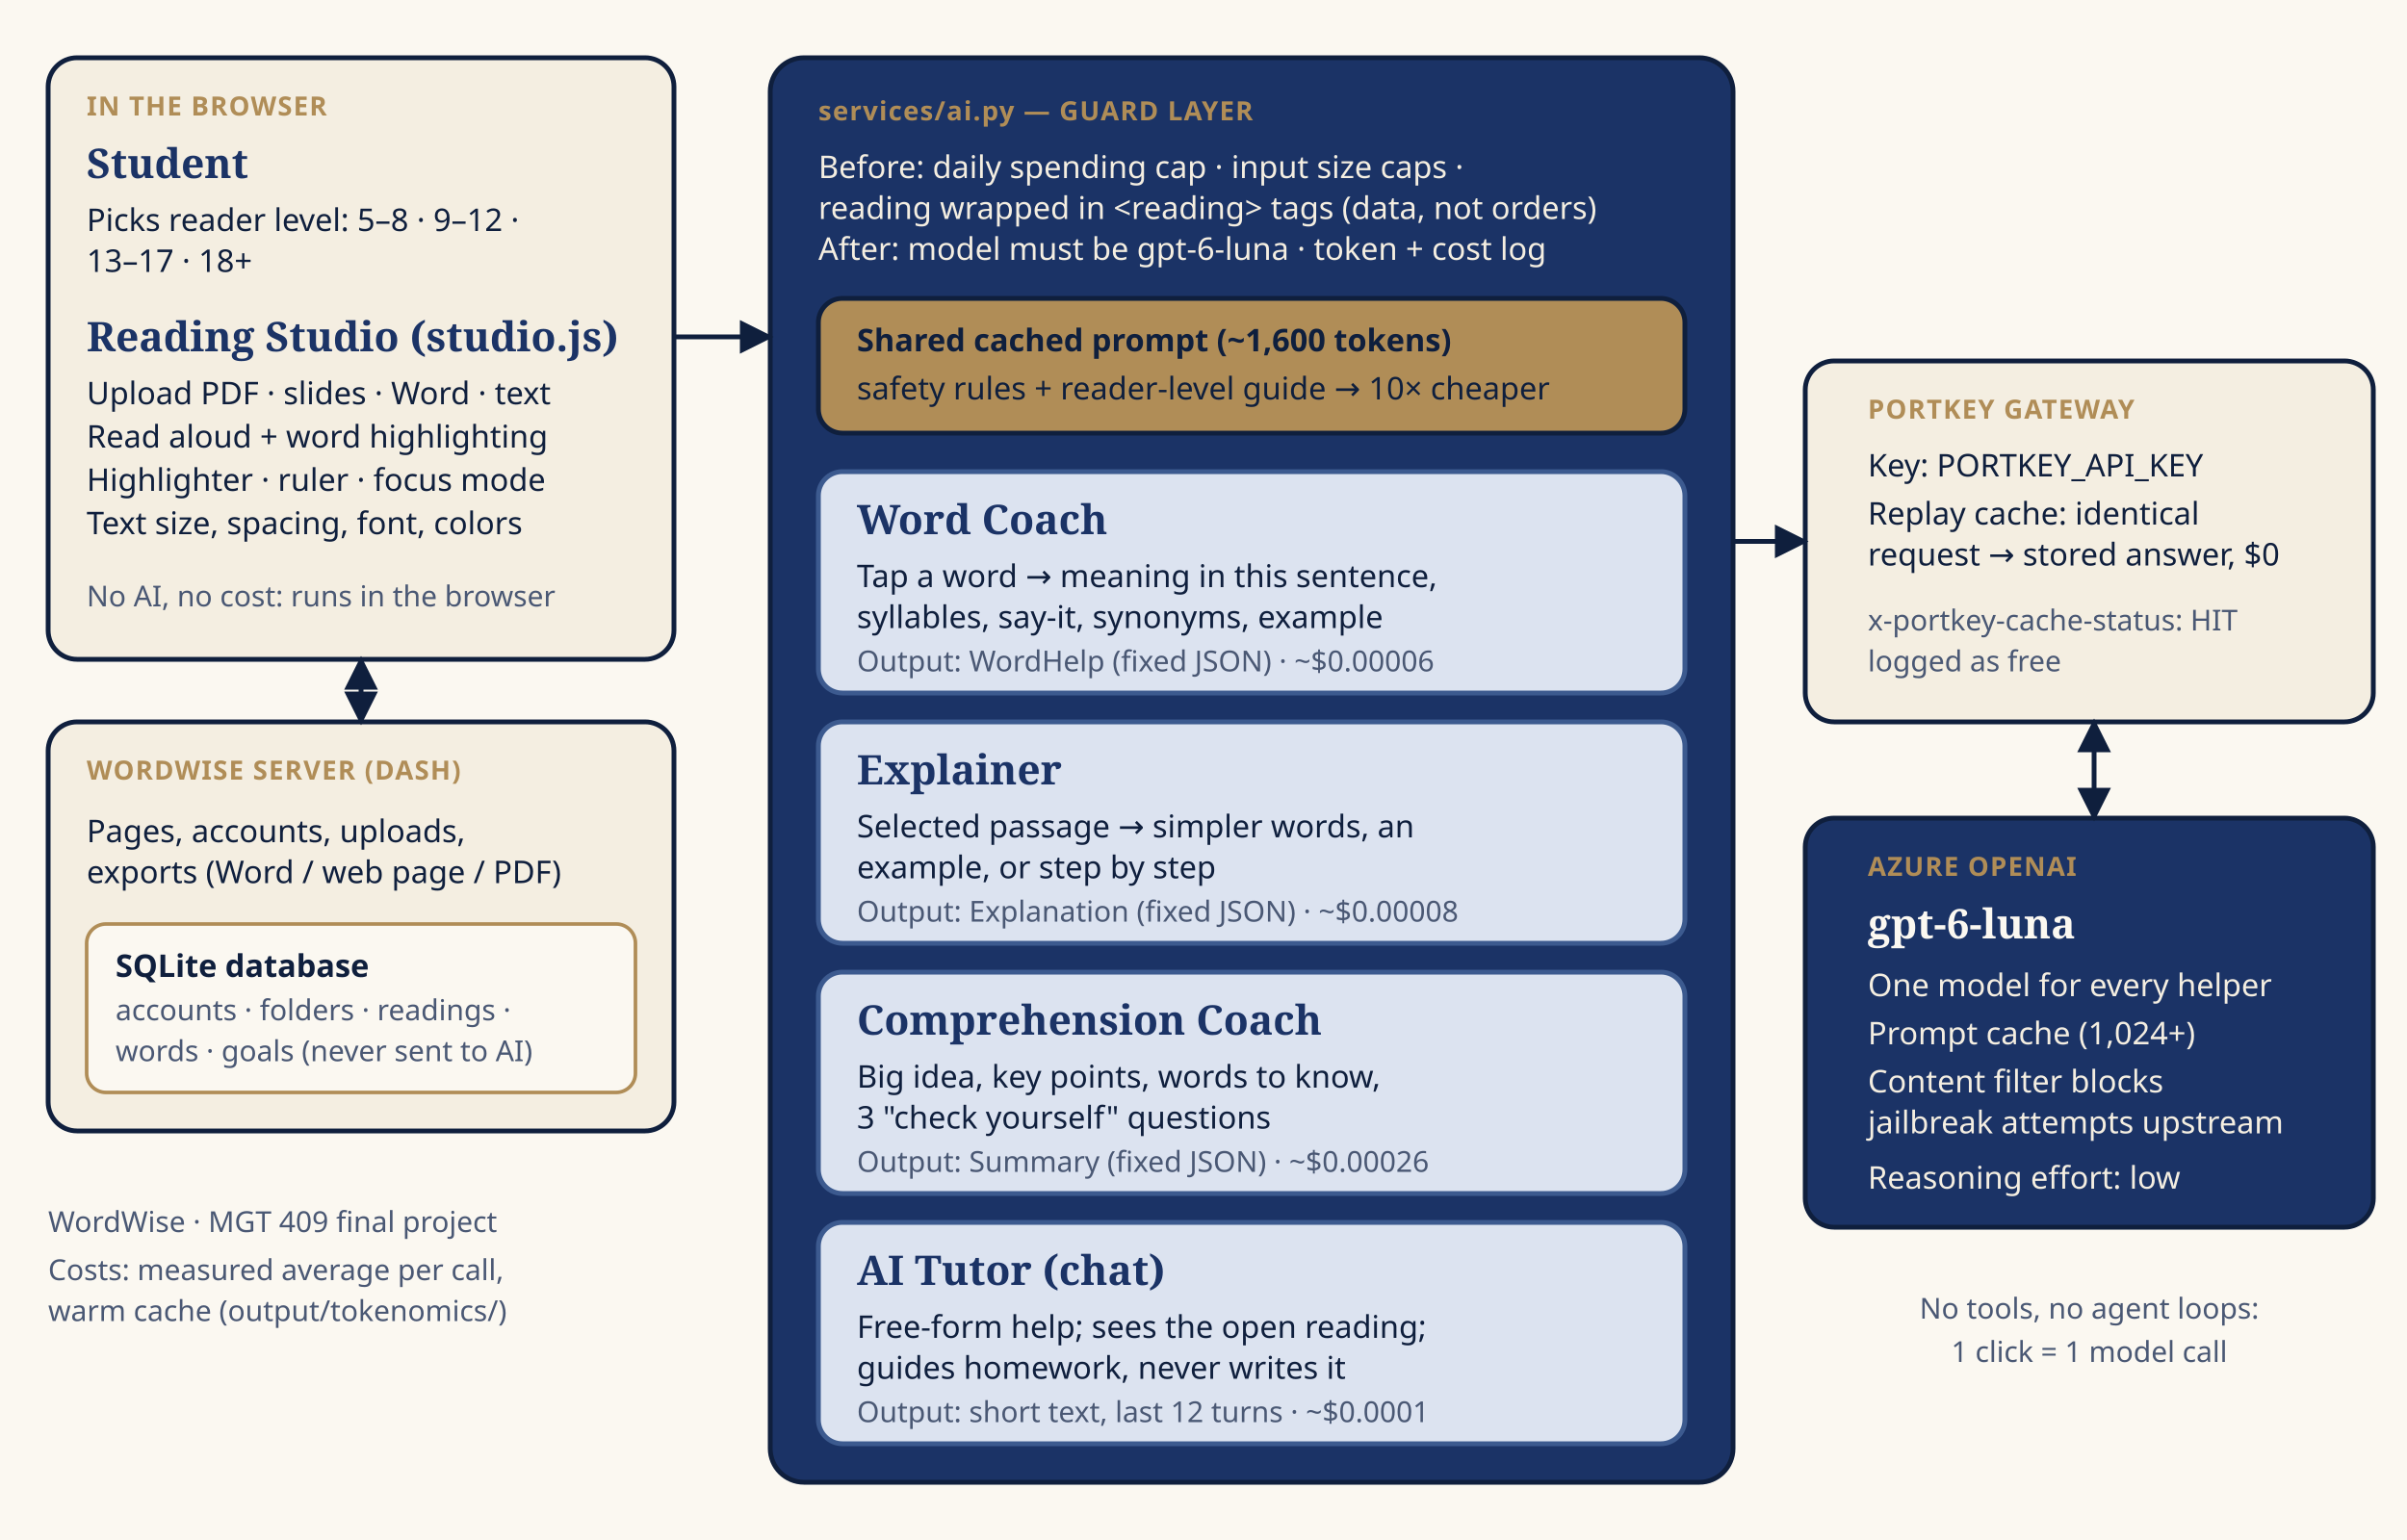
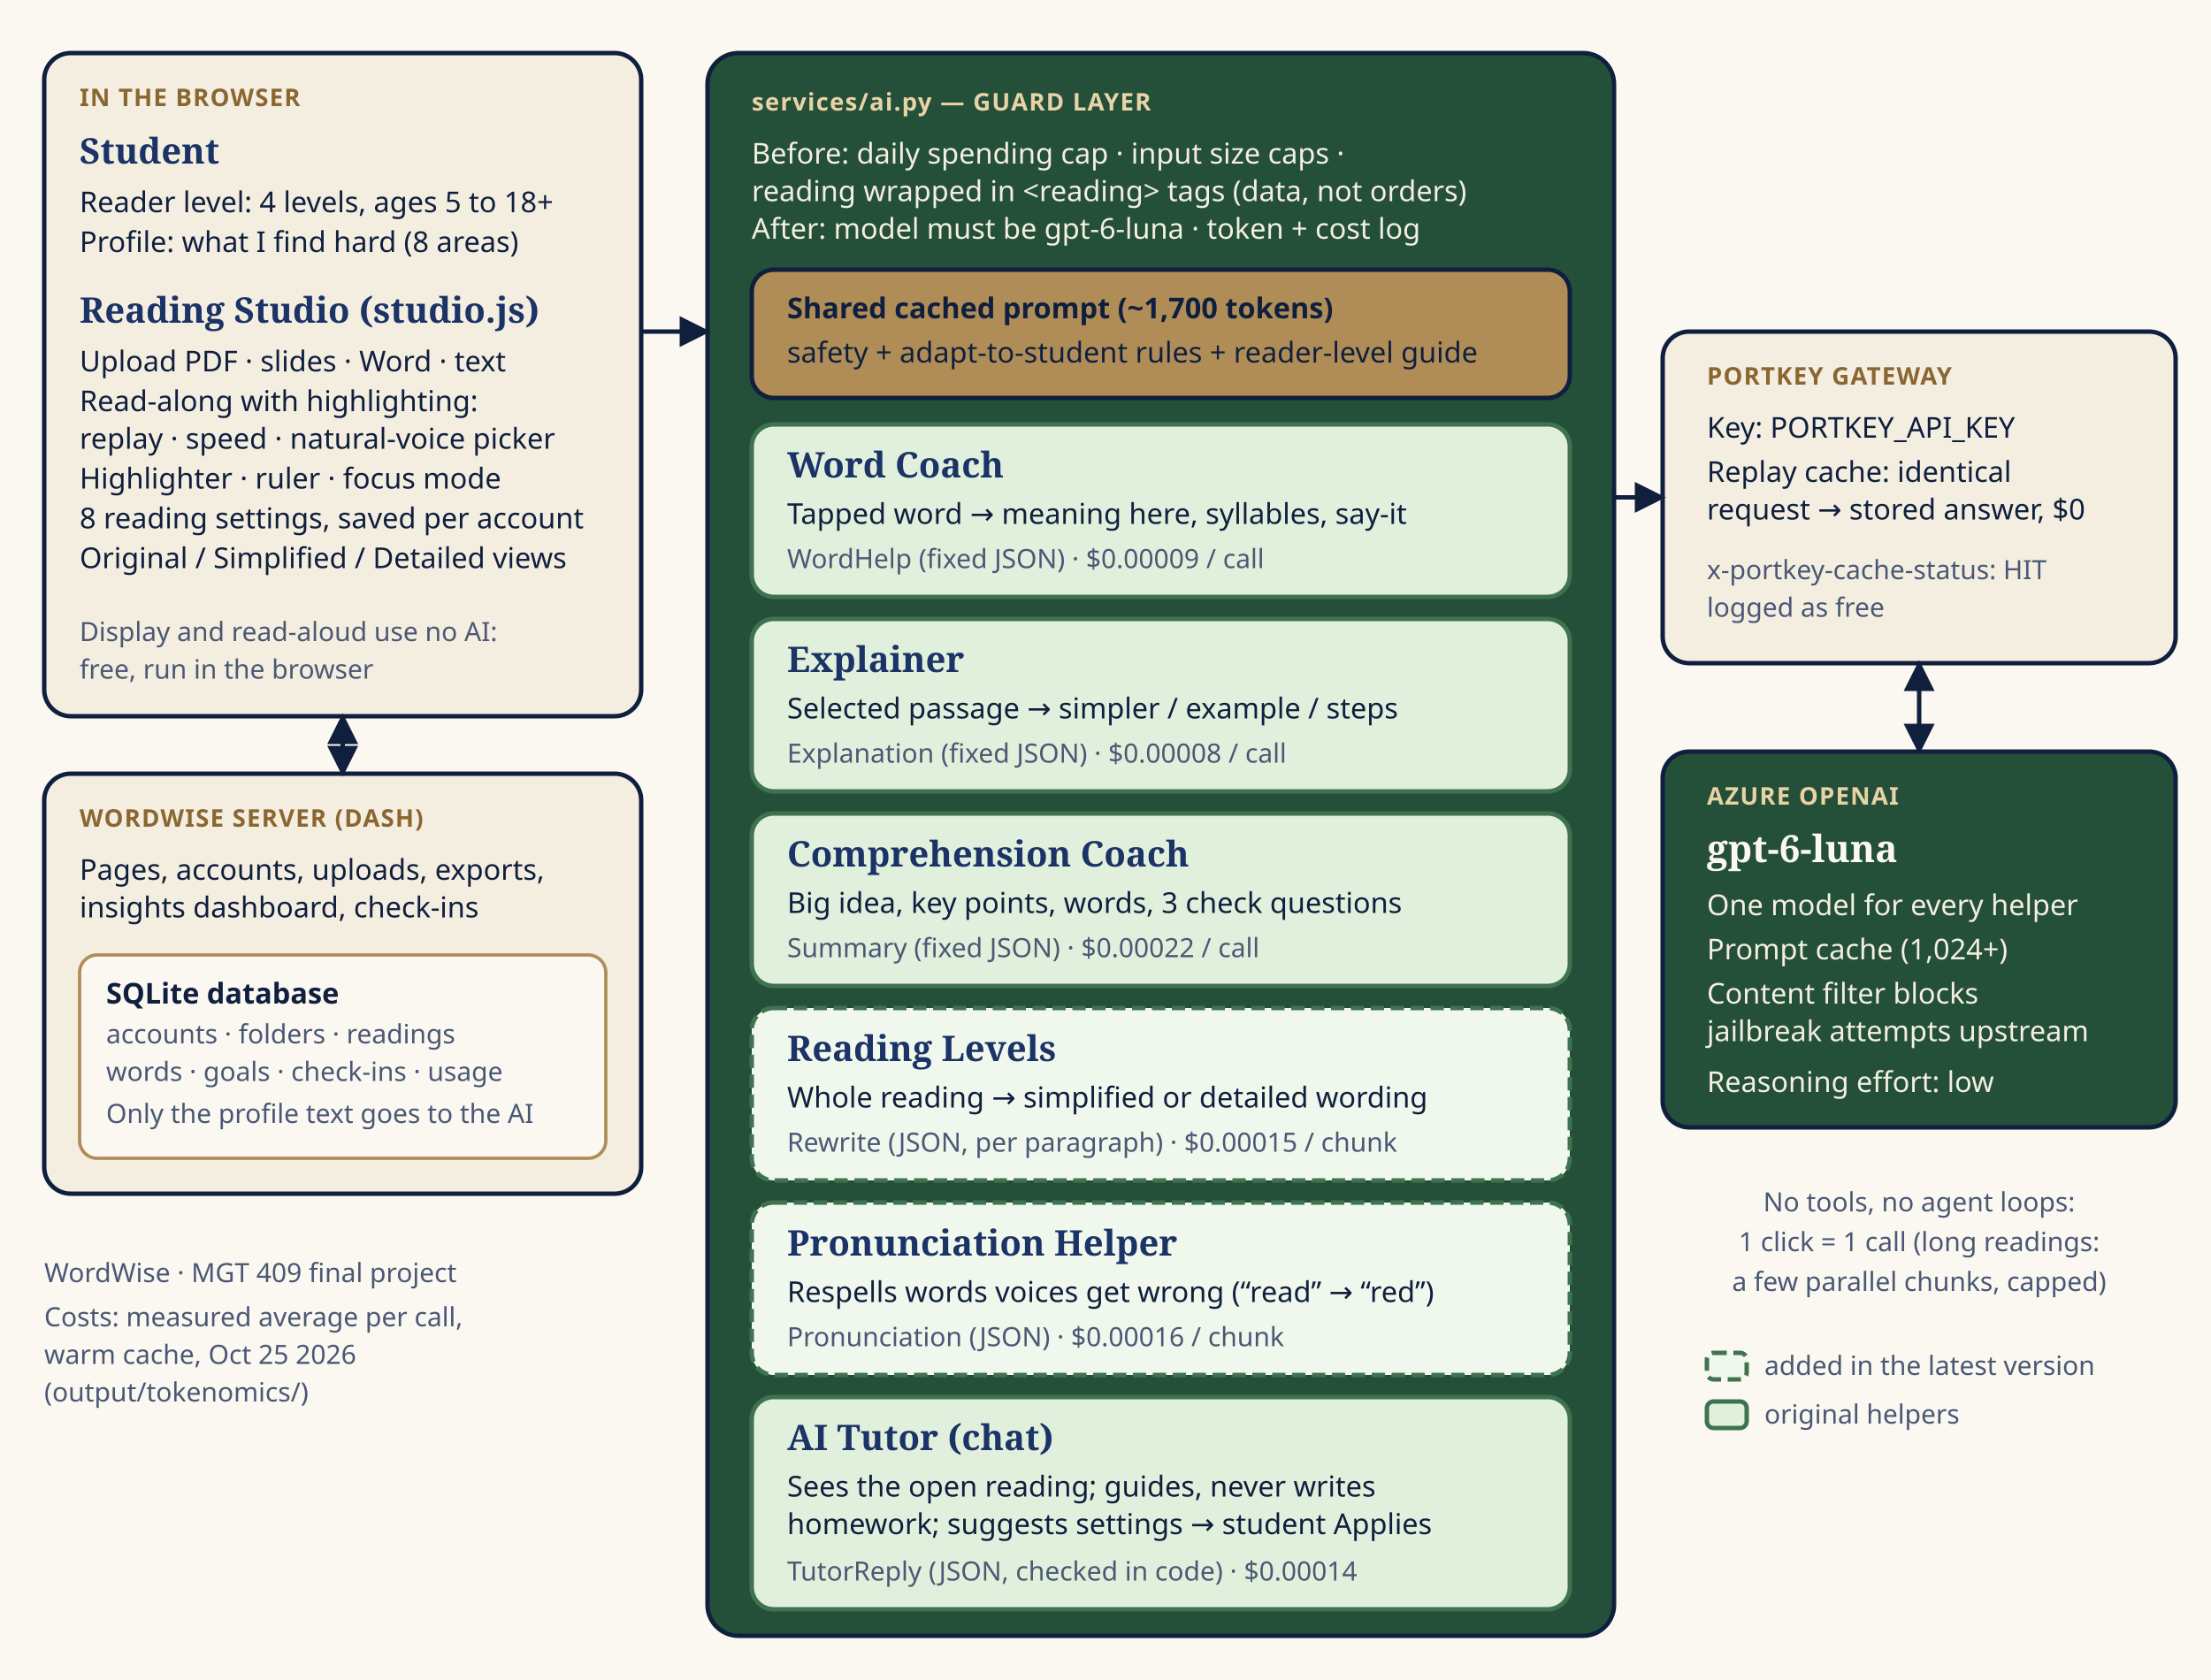
- <svg xmlns="http://www.w3.org/2000/svg" viewBox="0 0 1000 640" font-family="Atkinson Hyperlegible, Verdana, sans-serif" role="img" aria-labelledby="t d">
+ <svg xmlns="http://www.w3.org/2000/svg" viewBox="0 0 1000 760" font-family="Atkinson Hyperlegible, Verdana, sans-serif" role="img" aria-labelledby="t d">
  <defs>
    <marker id="arr" viewBox="0 0 10 10" refX="9" refY="5" markerWidth="7" markerHeight="7" orient="auto-start-reverse">
      <path d="M0,0 L10,5 L0,10 z" fill="#0F1F3D" />
    </marker>
    <style>
      .box { fill:#F4EEE1; stroke:#0F1F3D; stroke-width:2; }
-       .navy { fill:#1B3366; stroke:#0F1F3D; stroke-width:2; }
-       .agent { fill:#DCE3F0; stroke:#3C5A8F; stroke-width:2; }
-       .h { font-family:'Libre Baskerville', Georgia, serif; font-weight:700; fill:#1B3366; font-size:17px; }
+       .dark { fill:#24503A; stroke:#0F1F3D; stroke-width:2; }
+       .agent { fill:#E1F0DC; stroke:#3F7350; stroke-width:2; }
+       .new { fill:#F0F7EC; stroke:#3F7350; stroke-width:2; stroke-dasharray:6 3; }
+       .h { font-family:'Libre Baskerville', Georgia, serif; font-weight:700; fill:#1B3366; font-size:16px; }
      .hw { font-family:'Libre Baskerville', Georgia, serif; font-weight:700; fill:#FBF8F1; font-size:17px; }
      .t { fill:#0F1F3D; font-size:13px; }
      .tw { fill:#F4EEE1; font-size:13px; }
      .s { fill:#4A5874; font-size:12px; }
-       .tag { fill:#B08D57; font-size:11px; font-weight:700; letter-spacing:.5px; }
+       .tag { fill:#8A6630; font-size:11px; font-weight:700; letter-spacing:.5px; }
+       .tagw { fill:#E9D3A6; font-size:11px; font-weight:700; letter-spacing:.5px; }
      .line { stroke:#0F1F3D; stroke-width:2; fill:none; }
-       .dash { stroke:#4A5874; stroke-width:1.5; fill:none; stroke-dasharray:5 4; }
    </style>
  </defs>
-   <rect width="1000" height="640" fill="#FBF8F1" />
-   <rect class="box" x="20" y="24" width="260" height="250" rx="12" />
+   <rect width="1000" height="760" fill="#FBF8F1" />
+   <rect class="box" x="20" y="24" width="270" height="300" rx="12" />
  <text class="tag" x="36" y="48">IN THE BROWSER</text>
  <text class="h" x="36" y="74">Student</text>
-   <text class="t" x="36" y="96">Picks reader level: 5–8 · 9–12 ·</text>
-   <text class="t" x="36" y="113">13–17 · 18+</text>
+   <text class="t" x="36" y="96">Reader level: 4 levels, ages 5 to 18+</text>
+   <text class="t" x="36" y="114">Profile: what I find hard (8 areas)</text>
  <text class="h" x="36" y="146">Reading Studio (studio.js)</text>
  <text class="t" x="36" y="168">Upload PDF · slides · Word · text</text>
-   <text class="t" x="36" y="186">Read aloud + word highlighting</text>
-   <text class="t" x="36" y="204">Highlighter · ruler · focus mode</text>
-   <text class="t" x="36" y="222">Text size, spacing, font, colors</text>
-   <text class="s" x="36" y="252">No AI, no cost: runs in the browser</text>
-   <rect class="box" x="20" y="300" width="260" height="170" rx="12" />
-   <text class="tag" x="36" y="324">WORDWISE SERVER (DASH)</text>
-   <text class="t" x="36" y="350">Pages, accounts, uploads,</text>
-   <text class="t" x="36" y="367">exports (Word / web page / PDF)</text>
-   <rect x="36" y="384" width="228" height="70" rx="8" fill="#FBF8F1" stroke="#B08D57" stroke-width="1.5" />
-   <text class="t" x="48" y="406" font-weight="700">SQLite database</text>
-   <text class="s" x="48" y="424">accounts · folders · readings ·</text>
-   <text class="s" x="48" y="441">words · goals (never sent to AI)</text>
-   <path class="line" d="M150 274 L150 300" marker-end="url(#arr)" marker-start="url(#arr)" />
-   <rect class="navy" x="320" y="24" width="400" height="592" rx="14" />
-   <text class="tag" x="340" y="50" fill="#E9D3A6">services/ai.py — GUARD LAYER</text>
+   <text class="t" x="36" y="186">Read-along with highlighting:</text>
+   <text class="t" x="36" y="203">replay · speed · natural-voice picker</text>
+   <text class="t" x="36" y="221">Highlighter · ruler · focus mode</text>
+   <text class="t" x="36" y="239">8 reading settings, saved per account</text>
+   <text class="t" x="36" y="257">Original / Simplified / Detailed views</text>
+   <text class="s" x="36" y="290">Display and read-aloud use no AI:</text>
+   <text class="s" x="36" y="307">free, run in the browser</text>
+   <rect class="box" x="20" y="350" width="270" height="190" rx="12" />
+   <text class="tag" x="36" y="374">WORDWISE SERVER (DASH)</text>
+   <text class="t" x="36" y="398">Pages, accounts, uploads, exports,</text>
+   <text class="t" x="36" y="415">insights dashboard, check-ins</text>
+   <rect x="36" y="432" width="238" height="92" rx="8" fill="#FBF8F1" stroke="#B08D57" stroke-width="1.5" />
+   <text class="t" x="48" y="454" font-weight="700">SQLite database</text>
+   <text class="s" x="48" y="472">accounts · folders · readings</text>
+   <text class="s" x="48" y="489">words · goals · check-ins · usage</text>
+   <text class="s" x="48" y="508">Only the profile text goes to the AI</text>
+   <path class="line" d="M155 324 L155 350" marker-end="url(#arr)" marker-start="url(#arr)" />
+   <rect class="dark" x="320" y="24" width="410" height="716" rx="14" />
+   <text class="tagw" x="340" y="50">services/ai.py — GUARD LAYER</text>
  <text class="tw" x="340" y="74">Before: daily spending cap · input size caps ·</text>
  <text class="tw" x="340" y="91">reading wrapped in &lt;reading&gt; tags (data, not orders)</text>
  <text class="tw" x="340" y="108">After: model must be gpt-6-luna · token + cost log</text>
-   <rect x="340" y="124" width="360" height="56" rx="10" fill="#B08D57" stroke="#0F1F3D" stroke-width="2" />
-   <text class="t" x="356" y="146" font-weight="700">Shared cached prompt (~1,600 tokens)</text>
-   <text class="t" x="356" y="166">safety rules + reader-level guide → 10× cheaper</text>
-   <rect class="agent" x="340" y="196" width="360" height="92" rx="10" />
-   <text class="h" x="356" y="222">Word Coach</text>
-   <text class="t" x="356" y="244">Tap a word → meaning in this sentence,</text>
-   <text class="t" x="356" y="261">syllables, say-it, synonyms, example</text>
-   <text class="s" x="356" y="279">Output: WordHelp (fixed JSON) · ~$0.00006</text>
-   <rect class="agent" x="340" y="300" width="360" height="92" rx="10" />
-   <text class="h" x="356" y="326">Explainer</text>
-   <text class="t" x="356" y="348">Selected passage → simpler words, an</text>
-   <text class="t" x="356" y="365">example, or step by step</text>
-   <text class="s" x="356" y="383">Output: Explanation (fixed JSON) · ~$0.00008</text>
-   <rect class="agent" x="340" y="404" width="360" height="92" rx="10" />
-   <text class="h" x="356" y="430">Comprehension Coach</text>
-   <text class="t" x="356" y="452">Big idea, key points, words to know,</text>
-   <text class="t" x="356" y="469">3 "check yourself" questions</text>
-   <text class="s" x="356" y="487">Output: Summary (fixed JSON) · ~$0.00026</text>
-   <rect class="agent" x="340" y="508" width="360" height="92" rx="10" />
-   <text class="h" x="356" y="534">AI Tutor (chat)</text>
-   <text class="t" x="356" y="556">Free-form help; sees the open reading;</text>
-   <text class="t" x="356" y="573">guides homework, never writes it</text>
-   <text class="s" x="356" y="591">Output: short text, last 12 turns · ~$0.0001</text>
-   <path class="line" d="M280 140 L320 140" marker-end="url(#arr)" />
-   <rect class="box" x="750" y="150" width="236" height="150" rx="12" />
-   <text class="tag" x="776" y="174">PORTKEY GATEWAY</text>
-   <text class="t" x="776" y="198">Key: PORTKEY_API_KEY</text>
-   <text class="t" x="776" y="218">Replay cache: identical</text>
-   <text class="t" x="776" y="235">request → stored answer, $0</text>
-   <text class="s" x="776" y="262">x-portkey-cache-status: HIT</text>
-   <text class="s" x="776" y="279">logged as free</text>
-   <rect class="navy" x="750" y="340" width="236" height="170" rx="12" />
-   <text class="tag" x="776" y="364" fill="#E9D3A6">AZURE OPENAI</text>
-   <text class="hw" x="776" y="390">gpt-6-luna</text>
-   <text class="tw" x="776" y="414">One model for every helper</text>
-   <text class="tw" x="776" y="434">Prompt cache (1,024+)</text>
-   <text class="tw" x="776" y="454">Content filter blocks</text>
-   <text class="tw" x="776" y="471">jailbreak attempts upstream</text>
-   <text class="tw" x="776" y="494">Reasoning effort: low</text>
-   <path class="line" d="M720 225 L750 225" marker-end="url(#arr)" />
-   <path class="line" d="M870 300 L870 340" marker-end="url(#arr)" marker-start="url(#arr)" />
+   <rect x="340" y="122" width="370" height="58" rx="10" fill="#B08D57" stroke="#0F1F3D" stroke-width="2" />
+   <text class="t" x="356" y="144" font-weight="700">Shared cached prompt (~1,700 tokens)</text>
+   <text class="t" x="356" y="164">safety + adapt-to-student rules + reader-level guide</text>
+   <rect class="agent" x="340" y="192" width="370" height="78" rx="10" />
+   <text class="h" x="356" y="216">Word Coach</text>
+   <text class="t" x="356" y="237">Tapped word → meaning here, syllables, say-it</text>
+   <text class="s" x="356" y="257">WordHelp (fixed JSON) · $0.00009 / call</text>
+   <rect class="agent" x="340" y="280" width="370" height="78" rx="10" />
+   <text class="h" x="356" y="304">Explainer</text>
+   <text class="t" x="356" y="325">Selected passage → simpler / example / steps</text>
+   <text class="s" x="356" y="345">Explanation (fixed JSON) · $0.00008 / call</text>
+   <rect class="agent" x="340" y="368" width="370" height="78" rx="10" />
+   <text class="h" x="356" y="392">Comprehension Coach</text>
+   <text class="t" x="356" y="413">Big idea, key points, words, 3 check questions</text>
+   <text class="s" x="356" y="433">Summary (fixed JSON) · $0.00022 / call</text>
+   <rect class="new" x="340" y="456" width="370" height="78" rx="10" />
+   <text class="h" x="356" y="480">Reading Levels</text>
+   <text class="t" x="356" y="501">Whole reading → simplified or detailed wording</text>
+   <text class="s" x="356" y="521">Rewrite (JSON, per paragraph) · $0.00015 / chunk</text>
+   <rect class="new" x="340" y="544" width="370" height="78" rx="10" />
+   <text class="h" x="356" y="568">Pronunciation Helper</text>
+   <text class="t" x="356" y="589">Respells words voices get wrong (“read” → “red”)</text>
+   <text class="s" x="356" y="609">Pronunciation (JSON) · $0.00016 / chunk</text>
+   <rect class="agent" x="340" y="632" width="370" height="96" rx="10" />
+   <text class="h" x="356" y="656">AI Tutor (chat)</text>
+   <text class="t" x="356" y="677">Sees the open reading; guides, never writes</text>
+   <text class="t" x="356" y="694">homework; suggests settings → student Applies</text>
+   <text class="s" x="356" y="715">TutorReply (JSON, checked in code) · $0.00014</text>
+   <path class="line" d="M290 150 L320 150" marker-end="url(#arr)" />
+   <rect class="box" x="752" y="150" width="232" height="150" rx="12" />
+   <text class="tag" x="772" y="174">PORTKEY GATEWAY</text>
+   <text class="t" x="772" y="198">Key: PORTKEY_API_KEY</text>
+   <text class="t" x="772" y="218">Replay cache: identical</text>
+   <text class="t" x="772" y="235">request → stored answer, $0</text>
+   <text class="s" x="772" y="262">x-portkey-cache-status: HIT</text>
+   <text class="s" x="772" y="279">logged as free</text>
+   <rect class="dark" x="752" y="340" width="232" height="170" rx="12" />
+   <text class="tagw" x="772" y="364">AZURE OPENAI</text>
+   <text class="hw" x="772" y="390">gpt-6-luna</text>
+   <text class="tw" x="772" y="414">One model for every helper</text>
+   <text class="tw" x="772" y="434">Prompt cache (1,024+)</text>
+   <text class="tw" x="772" y="454">Content filter blocks</text>
+   <text class="tw" x="772" y="471">jailbreak attempts upstream</text>
+   <text class="tw" x="772" y="494">Reasoning effort: low</text>
+   <path class="line" d="M730 225 L752 225" marker-end="url(#arr)" />
+   <path class="line" d="M868 300 L868 340" marker-end="url(#arr)" marker-start="url(#arr)" />
  <text class="s" x="868" y="548" text-anchor="middle">No tools, no agent loops:</text>
-   <text class="s" x="868" y="566" text-anchor="middle">1 click = 1 model call</text>
-   <text class="s" x="20" y="512">WordWise · MGT 409 final project</text>
-   <text class="s" x="20" y="532">Costs: measured average per call,</text>
-   <text class="s" x="20" y="549">warm cache (output/tokenomics/)</text>
+   <text class="s" x="868" y="566" text-anchor="middle">1 click = 1 call (long readings:</text>
+   <text class="s" x="868" y="584" text-anchor="middle">a few parallel chunks, capped)</text>
+   <rect x="772" y="612" width="18" height="12" rx="3" class="new" />
+   <text class="s" x="798" y="622">added in the latest version</text>
+   <rect x="772" y="634" width="18" height="12" rx="3" class="agent" />
+   <text class="s" x="798" y="644">original helpers</text>
+   <text class="s" x="20" y="580">WordWise · MGT 409 final project</text>
+   <text class="s" x="20" y="600">Costs: measured average per call,</text>
+   <text class="s" x="20" y="617">warm cache, Oct 25 2026</text>
+   <text class="s" x="20" y="634">(output/tokenomics/)</text>
</svg>
